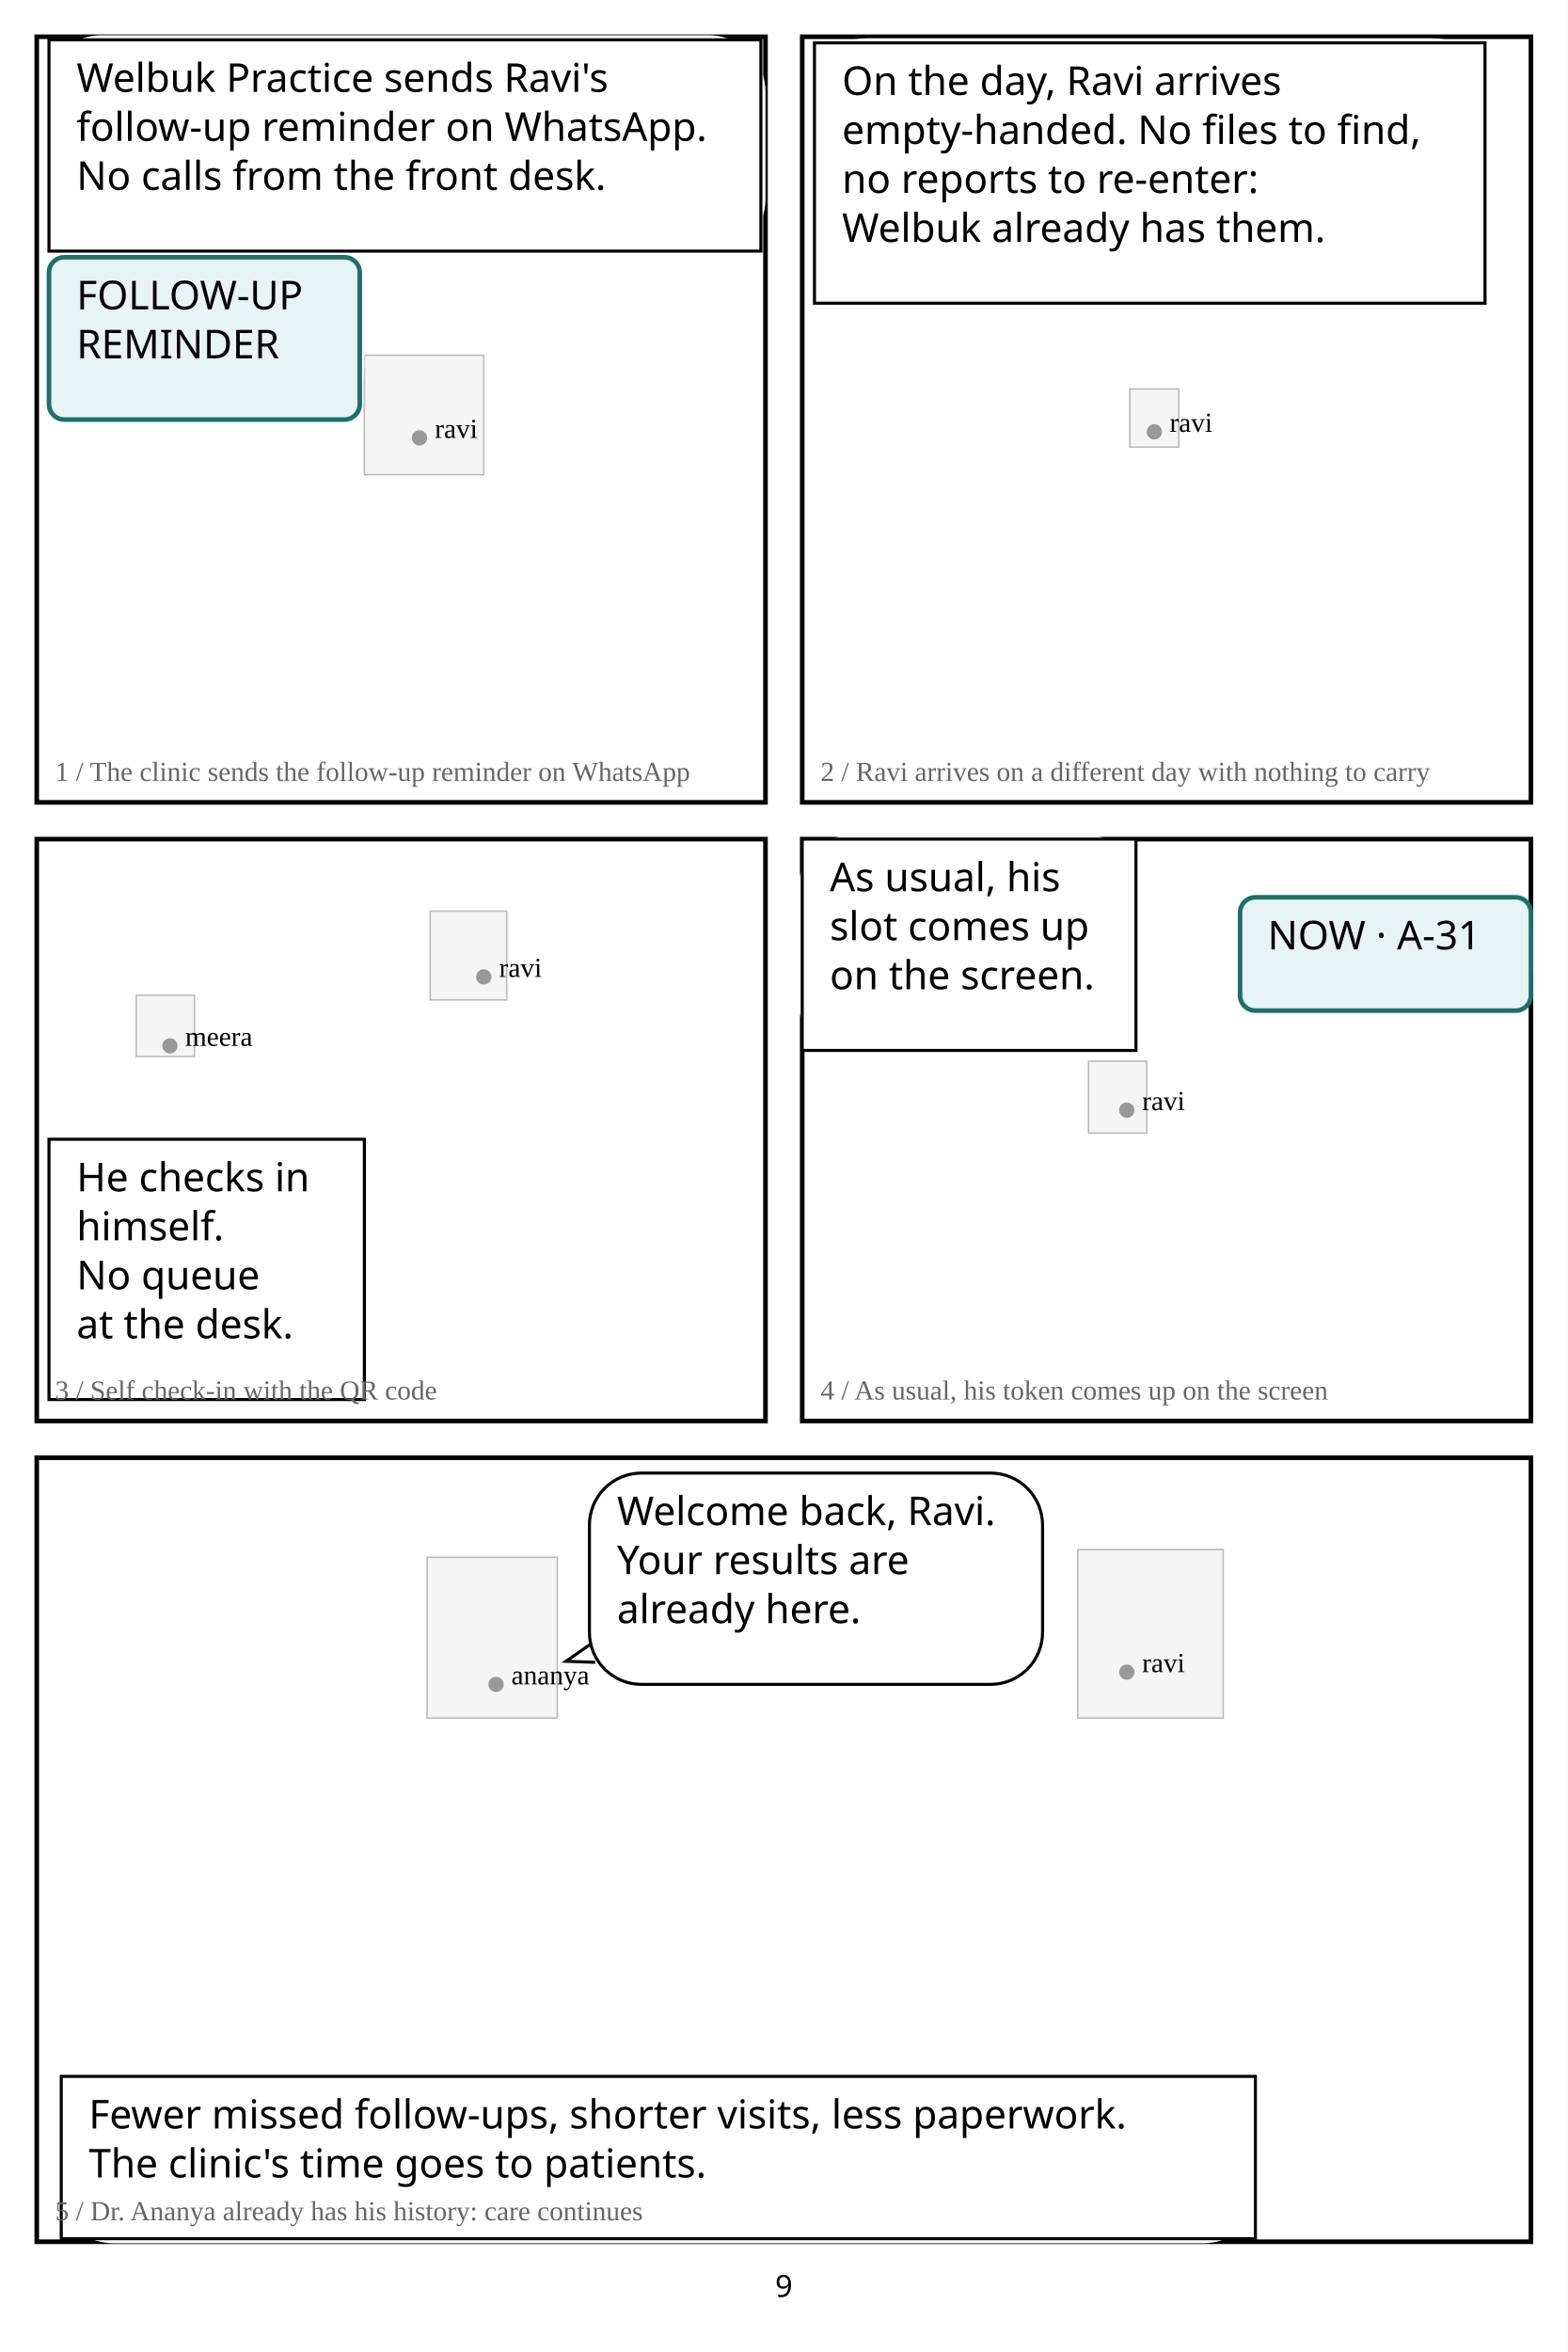
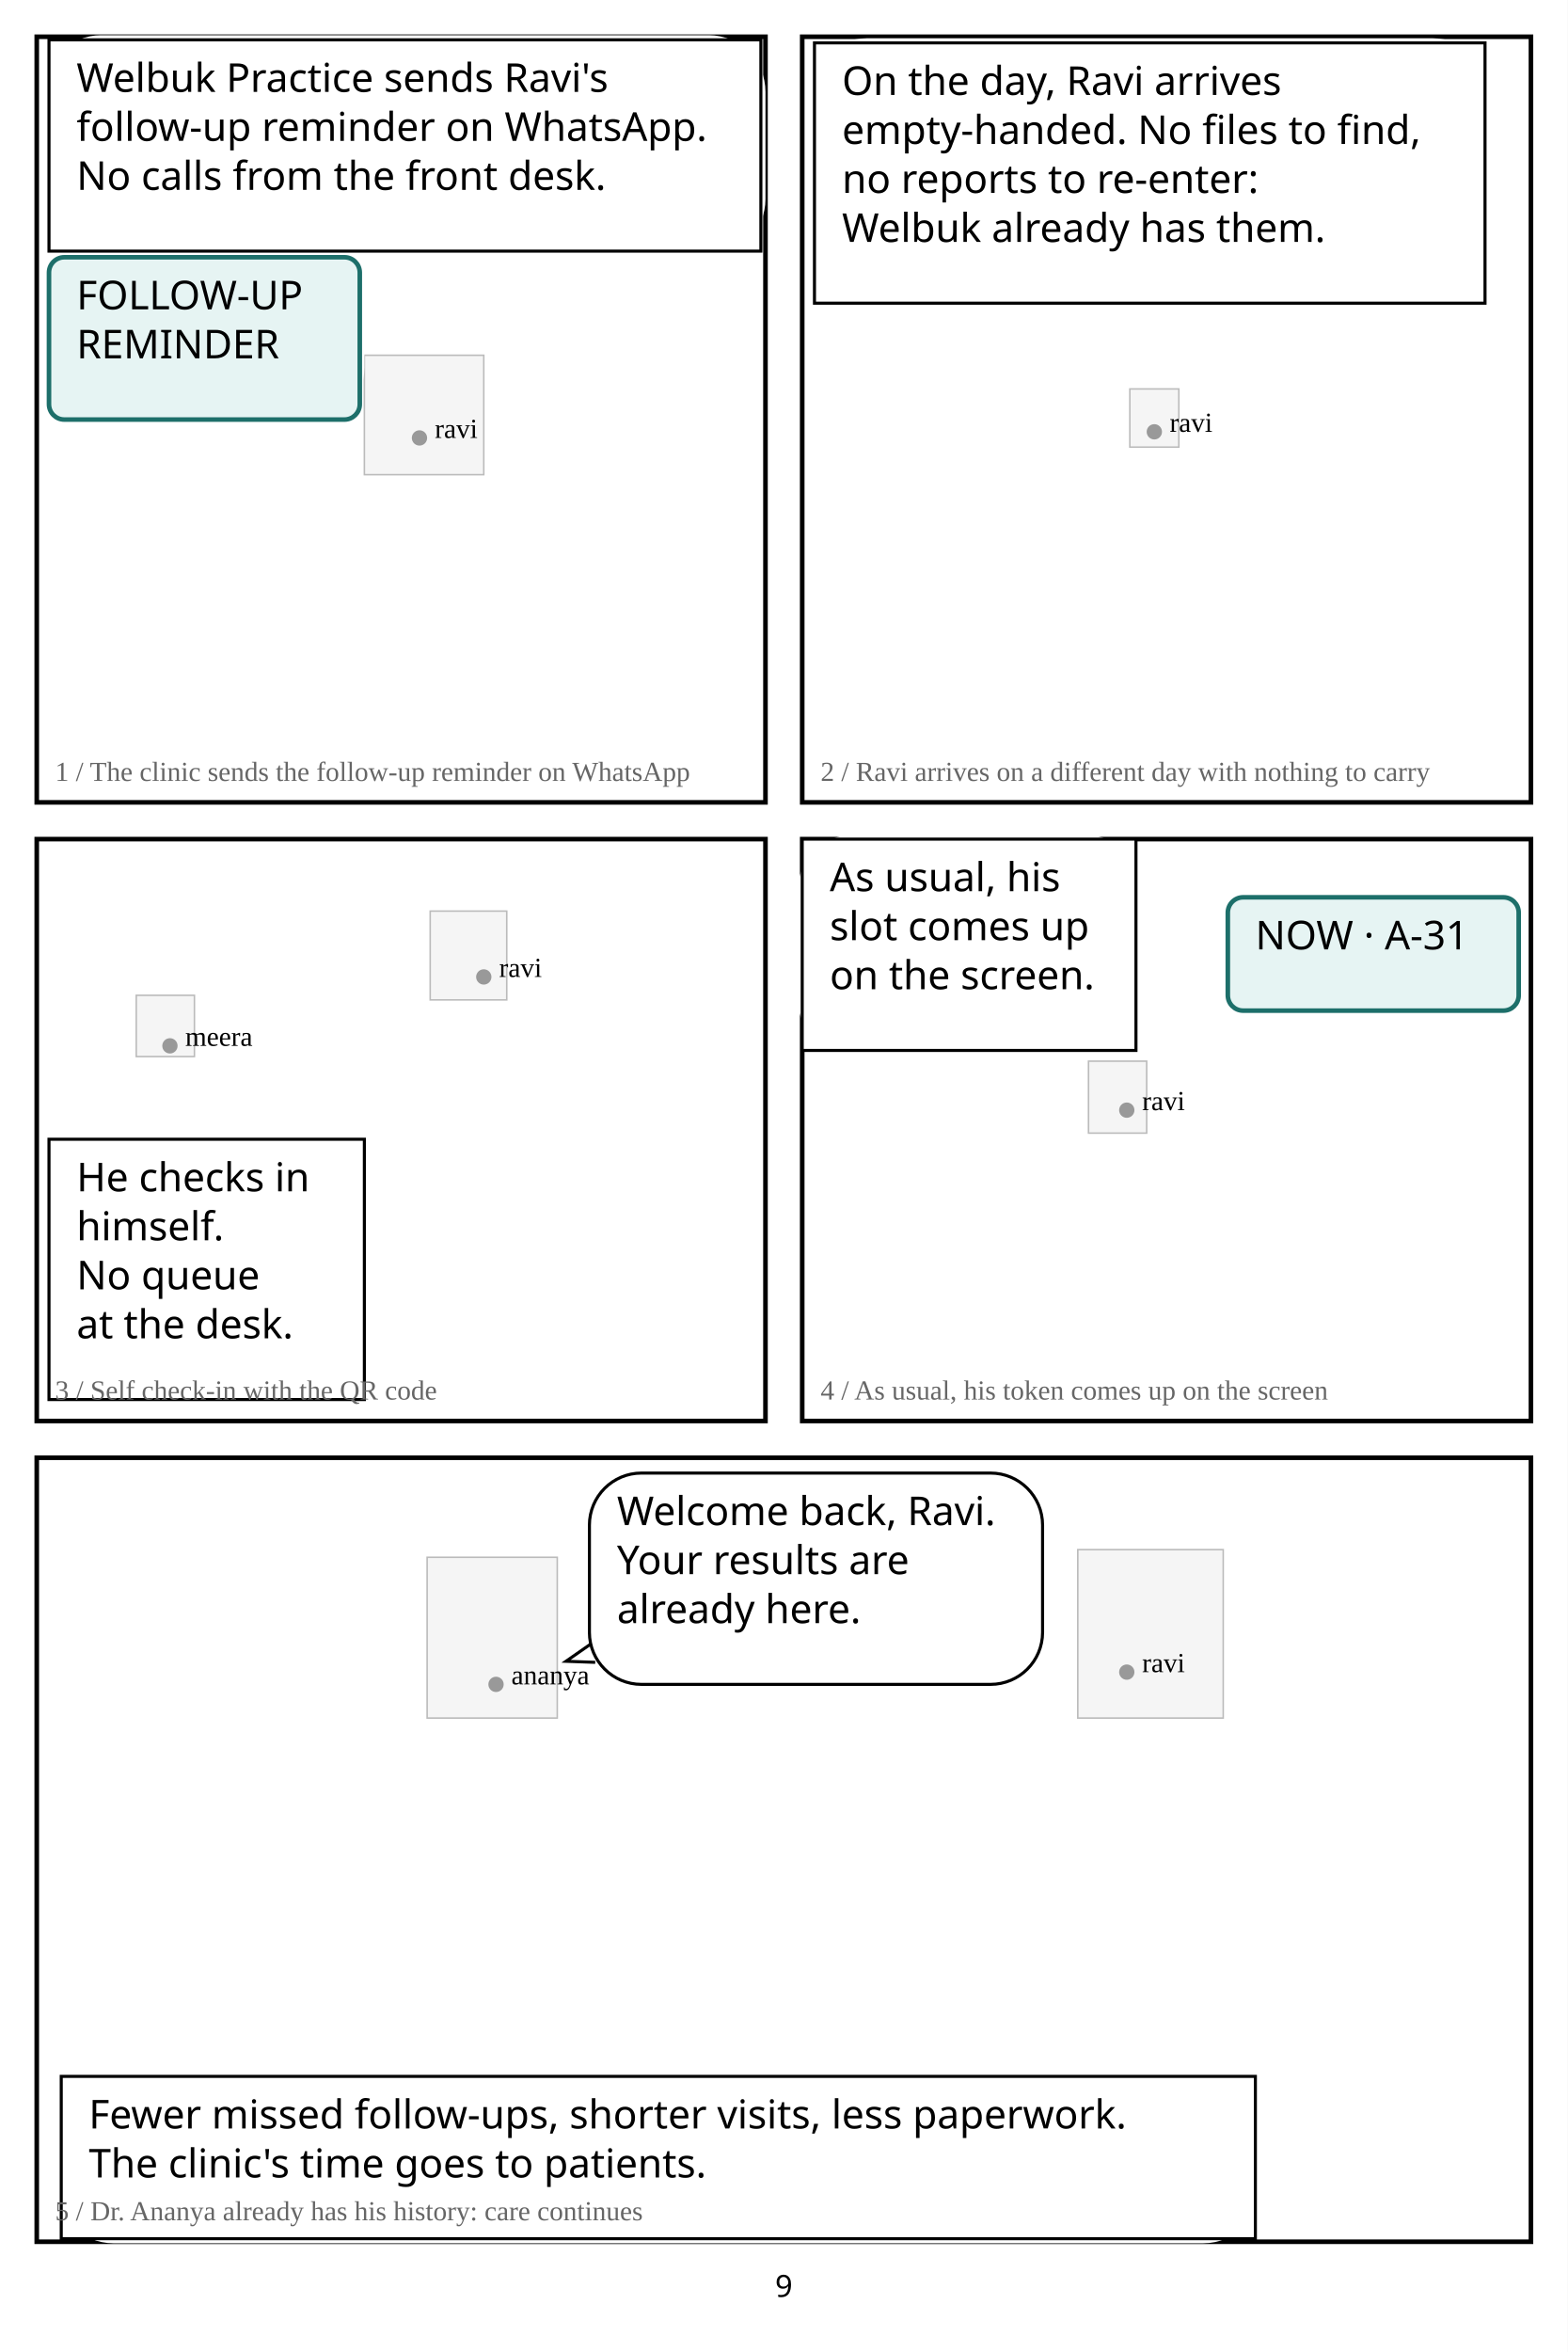
<svg xmlns="http://www.w3.org/2000/svg" width="1024" height="1536" viewBox="0 0 1024 1536">
  <rect width="1024" height="1536" fill="white" />
  <rect x="238" y="232" width="78" height="78" fill="#f5f5f5" stroke="#bbb" />
  <circle cx="274" cy="286" r="5" fill="#999" />
  <text x="284" y="286" font-size="18">ravi</text>
  <rect x="24" y="24" width="476" height="500" fill="none" stroke="black" stroke-width="3" />
  <rect x="32" y="26" width="465" height="138" rx="34" fill="white" stroke="white" stroke-width="6" />
  <rect x="32" y="168" width="203" height="106" rx="34" fill="white" stroke="white" stroke-width="6" />
  <rect x="32" y="26" width="465" height="138" fill="white" stroke="black" stroke-width="2" />
  <text x="50" y="60" font-family="Meiryo,MS Gothic,sans-serif" font-size="26" fill="black">Welbuk Practice sends Ravi's </text>
  <text x="50" y="92" font-family="Meiryo,MS Gothic,sans-serif" font-size="26" fill="black">follow-up reminder on WhatsApp. </text>
  <text x="50" y="124" font-family="Meiryo,MS Gothic,sans-serif" font-size="26" fill="black">No calls from the front desk.</text>
  <rect x="32" y="168" width="203" height="106" rx="10" fill="#e6f4f3" stroke="#1d6f6a" stroke-width="3" />
  <text x="50" y="202" font-family="Meiryo,MS Gothic,sans-serif" font-size="26" fill="black">FOLLOW-UP </text>
  <text x="50" y="234" font-family="Meiryo,MS Gothic,sans-serif" font-size="26" fill="black">REMINDER</text>
  <text x="36" y="510" font-size="18" fill="#666">1 / The clinic sends the follow-up reminder on WhatsApp</text>
  <rect x="738" y="254" width="32" height="38" fill="#f5f5f5" stroke="#bbb" />
  <circle cx="754" cy="282" r="5" fill="#999" />
  <text x="764" y="282" font-size="18">ravi</text>
  <rect x="524" y="24" width="476" height="500" fill="none" stroke="black" stroke-width="3" />
  <rect x="532" y="28" width="438" height="170" rx="34" fill="white" stroke="white" stroke-width="6" />
  <rect x="532" y="28" width="438" height="170" fill="white" stroke="black" stroke-width="2" />
  <text x="550" y="62" font-family="Meiryo,MS Gothic,sans-serif" font-size="26" fill="black">On the day, Ravi arrives </text>
  <text x="550" y="94" font-family="Meiryo,MS Gothic,sans-serif" font-size="26" fill="black">empty-handed. No files to find, </text>
  <text x="550" y="126" font-family="Meiryo,MS Gothic,sans-serif" font-size="26" fill="black">no reports to re-enter: </text>
  <text x="550" y="158" font-family="Meiryo,MS Gothic,sans-serif" font-size="26" fill="black">Welbuk already has them.</text>
  <text x="536" y="510" font-size="18" fill="#666">2 / Ravi arrives on a different day with nothing to carry</text>
  <rect x="281" y="595" width="50" height="58" fill="#f5f5f5" stroke="#bbb" />
  <circle cx="316" cy="638" r="5" fill="#999" />
  <text x="326" y="638" font-size="18">ravi</text>
  <rect x="89" y="650" width="38" height="40" fill="#f5f5f5" stroke="#bbb" />
  <circle cx="111" cy="683" r="5" fill="#999" />
  <text x="121" y="683" font-size="18">meera</text>
  <rect x="24" y="548" width="476" height="380" fill="none" stroke="black" stroke-width="3" />
  <rect x="32" y="744" width="206" height="170" rx="34" fill="white" stroke="white" stroke-width="6" />
  <rect x="32" y="744" width="206" height="170" fill="white" stroke="black" stroke-width="2" />
  <text x="50" y="778" font-family="Meiryo,MS Gothic,sans-serif" font-size="26" fill="black">He checks in </text>
  <text x="50" y="810" font-family="Meiryo,MS Gothic,sans-serif" font-size="26" fill="black">himself. </text>
  <text x="50" y="842" font-family="Meiryo,MS Gothic,sans-serif" font-size="26" fill="black">No queue </text>
  <text x="50" y="874" font-family="Meiryo,MS Gothic,sans-serif" font-size="26" fill="black">at the desk.</text>
  <text x="36" y="914" font-size="18" fill="#666">3 / Self check-in with the QR code</text>
  <rect x="711" y="693" width="38" height="47" fill="#f5f5f5" stroke="#bbb" />
  <circle cx="736" cy="725" r="5" fill="#999" />
  <text x="746" y="725" font-size="18">ravi</text>
  <rect x="524" y="548" width="476" height="380" fill="none" stroke="black" stroke-width="3" />
  <rect x="524" y="548" width="218" height="138" rx="34" fill="white" stroke="white" stroke-width="6" />
-   <rect x="810" y="586" width="190" height="74" rx="34" fill="white" stroke="white" stroke-width="6" />
+   <rect x="802" y="586" width="190" height="74" rx="34" fill="white" stroke="white" stroke-width="6" />
  <rect x="524" y="548" width="218" height="138" fill="white" stroke="black" stroke-width="2" />
  <text x="542" y="582" font-family="Meiryo,MS Gothic,sans-serif" font-size="26" fill="black">As usual, his </text>
  <text x="542" y="614" font-family="Meiryo,MS Gothic,sans-serif" font-size="26" fill="black">slot comes up </text>
  <text x="542" y="646" font-family="Meiryo,MS Gothic,sans-serif" font-size="26" fill="black">on the screen.</text>
-   <rect x="810" y="586" width="190" height="74" rx="10" fill="#e6f4f3" stroke="#1d6f6a" stroke-width="3" />
-   <text x="828" y="620" font-family="Meiryo,MS Gothic,sans-serif" font-size="26" fill="black">NOW · A-31</text>
+   <rect x="802" y="586" width="190" height="74" rx="10" fill="#e6f4f3" stroke="#1d6f6a" stroke-width="3" />
+   <text x="820" y="620" font-family="Meiryo,MS Gothic,sans-serif" font-size="26" fill="black">NOW · A-31</text>
  <text x="536" y="914" font-size="18" fill="#666">4 / As usual, his token comes up on the screen</text>
  <rect x="279" y="1017" width="85" height="105" fill="#f5f5f5" stroke="#bbb" />
  <circle cx="324" cy="1100" r="5" fill="#999" />
  <text x="334" y="1100" font-size="18">ananya</text>
  <rect x="704" y="1012" width="95" height="110" fill="#f5f5f5" stroke="#bbb" />
  <circle cx="736" cy="1092" r="5" fill="#999" />
  <text x="746" y="1092" font-size="18">ravi</text>
  <rect x="24" y="952" width="976" height="512" fill="none" stroke="black" stroke-width="3" />
  <rect x="385" y="962" width="296" height="138" rx="34" fill="white" stroke="white" stroke-width="6" />
  <path d="M 388.798 1071.607 L 369.698 1084.913 L 388.798 1085.607 Z" fill="white" stroke="white" stroke-width="6" stroke-linejoin="round" />
  <rect x="40" y="1356" width="780" height="106" rx="34" fill="white" stroke="white" stroke-width="6" />
  <path data-speaker="ananya" d="M 388.798 1071.607 L 369.698 1084.913 L 388.798 1085.607" fill="white" stroke="black" stroke-width="2" />
  <rect x="385" y="962" width="296" height="138" rx="34" fill="white" stroke="black" stroke-width="2" />
  <text x="403" y="996" font-family="Meiryo,MS Gothic,sans-serif" font-size="26" fill="black">Welcome back, Ravi. </text>
  <text x="403" y="1028" font-family="Meiryo,MS Gothic,sans-serif" font-size="26" fill="black">Your results are </text>
  <text x="403" y="1060" font-family="Meiryo,MS Gothic,sans-serif" font-size="26" fill="black">already here.</text>
  <rect x="40" y="1356" width="780" height="106" fill="white" stroke="black" stroke-width="2" />
  <text x="58" y="1390" font-family="Meiryo,MS Gothic,sans-serif" font-size="26" fill="black">Fewer missed follow-ups, shorter visits, less paperwork. </text>
  <text x="58" y="1422" font-family="Meiryo,MS Gothic,sans-serif" font-size="26" fill="black">The clinic's time goes to patients.</text>
  <text x="36" y="1450" font-size="18" fill="#666">5 / Dr. Ananya already has his history: care continues</text>
  <text x="512" y="1500" text-anchor="middle" font-family="sans-serif" font-size="20">9</text>
</svg>
